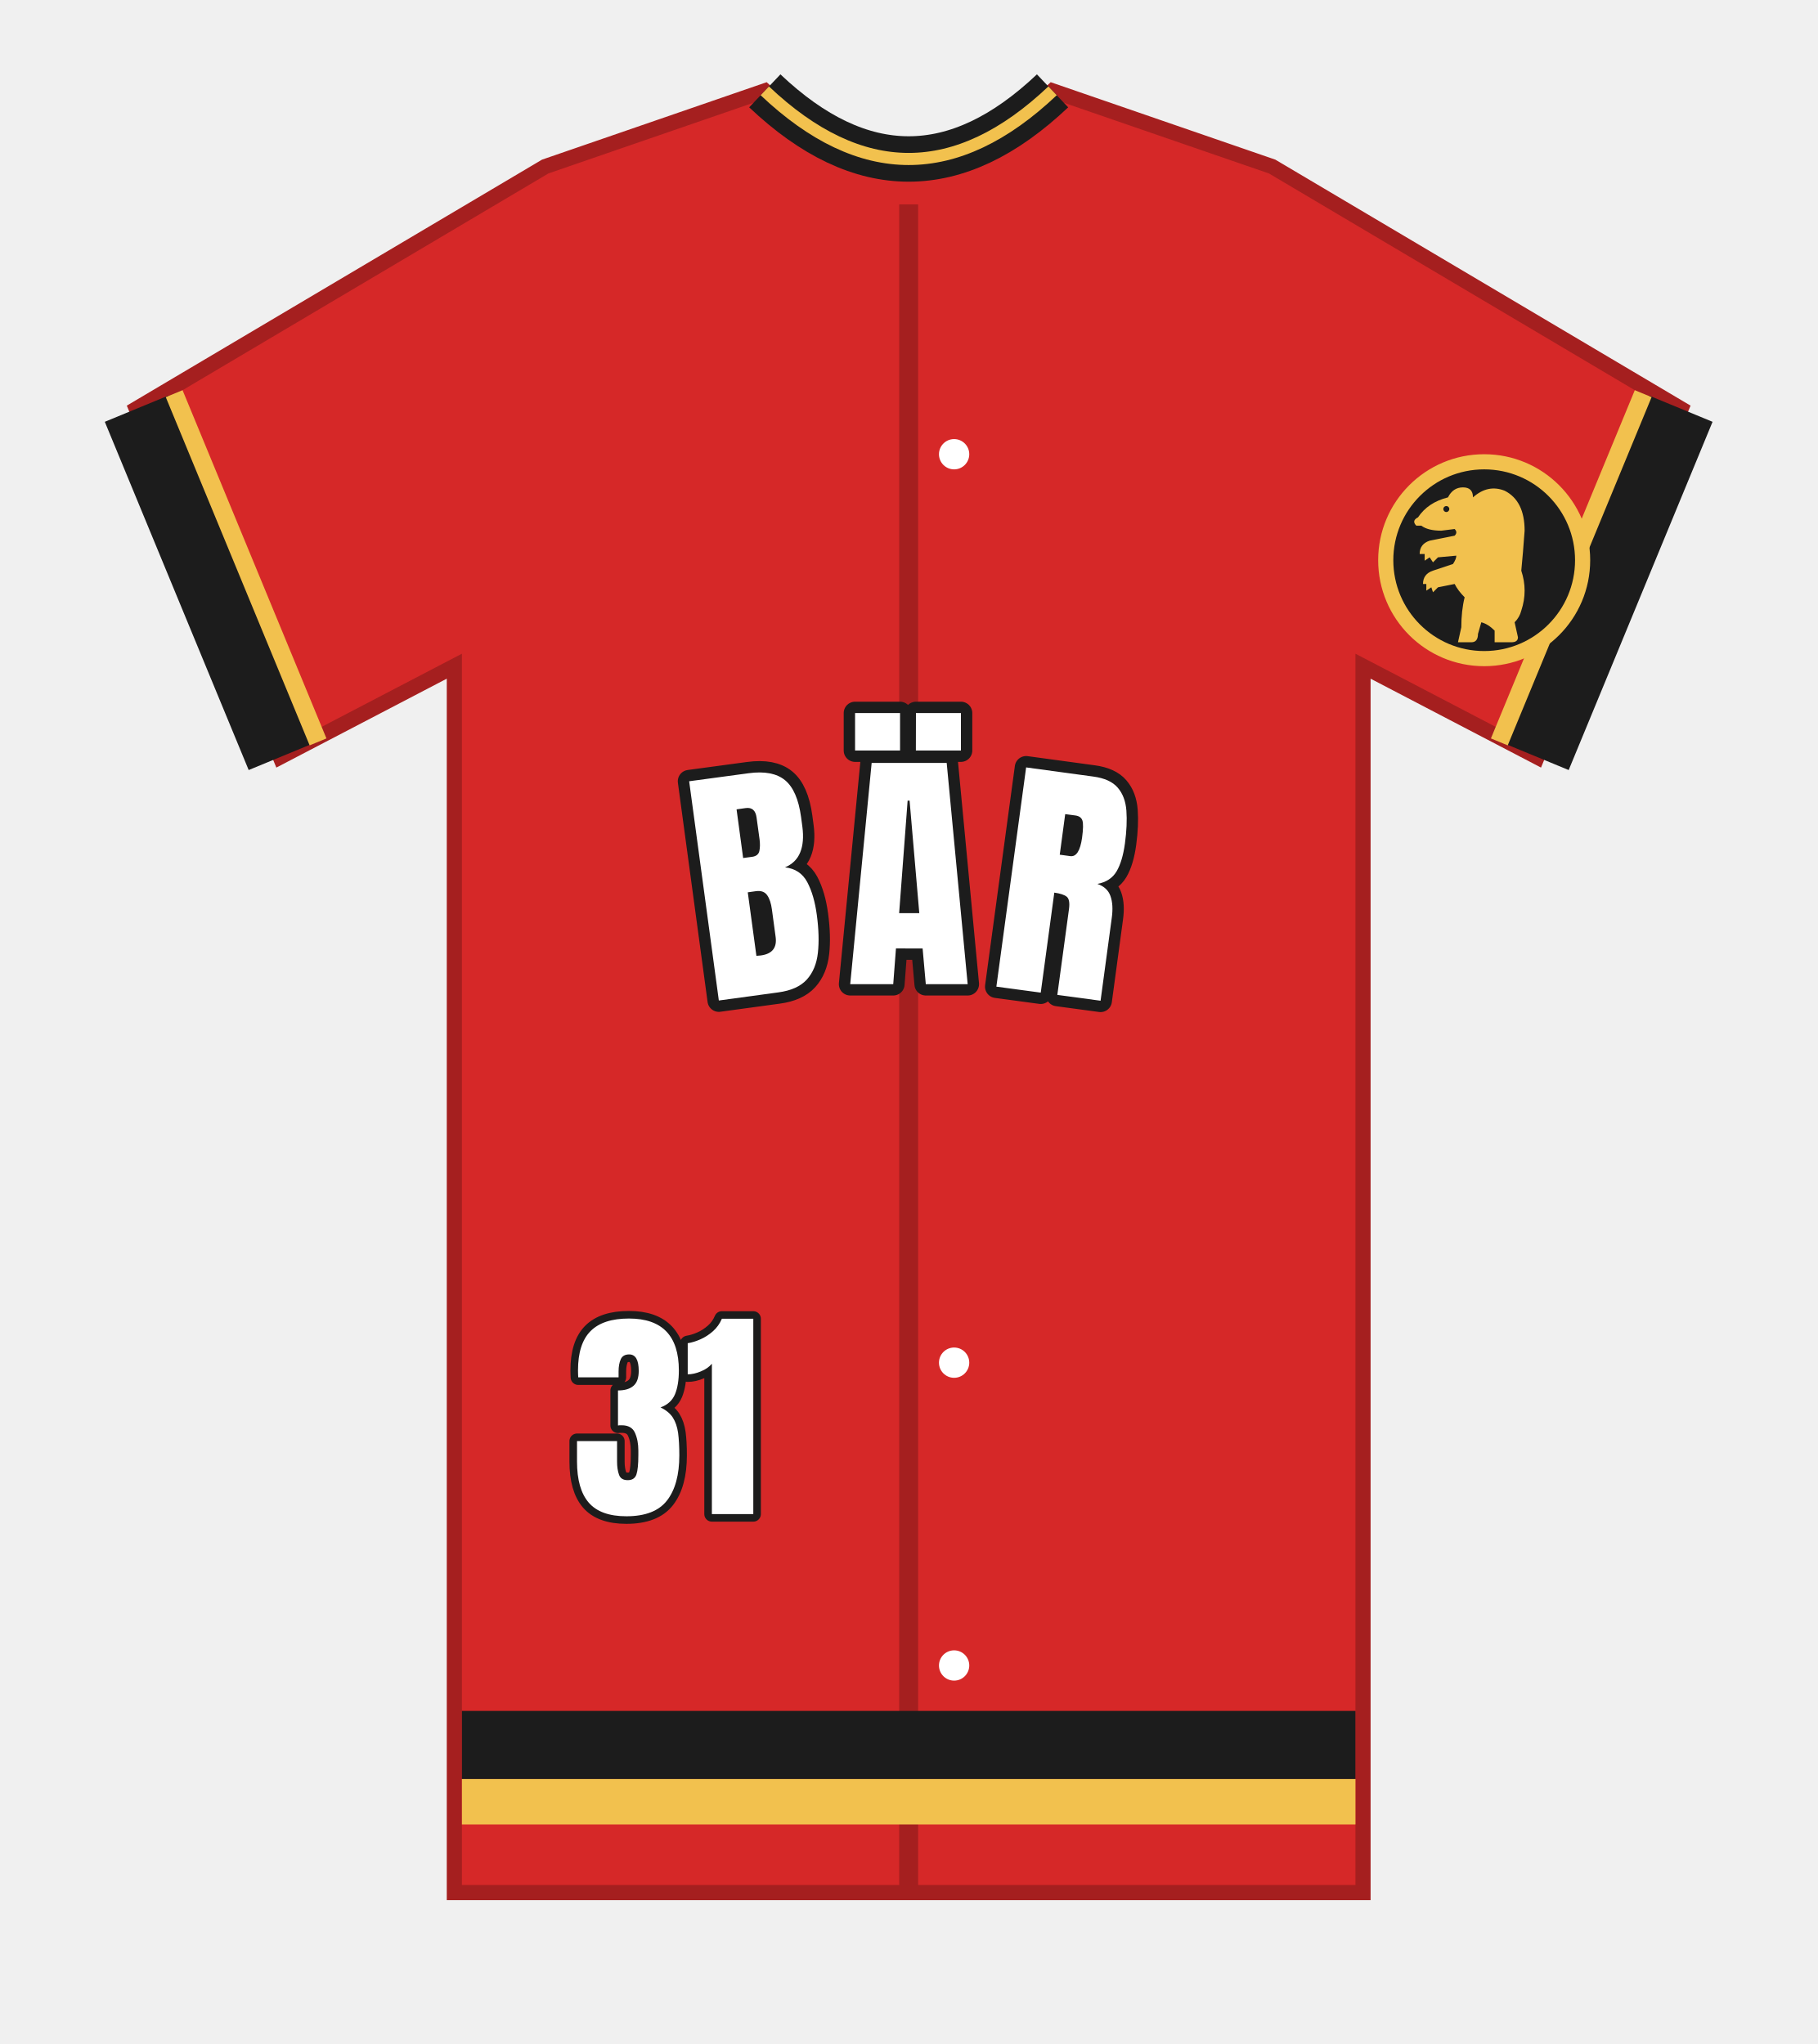
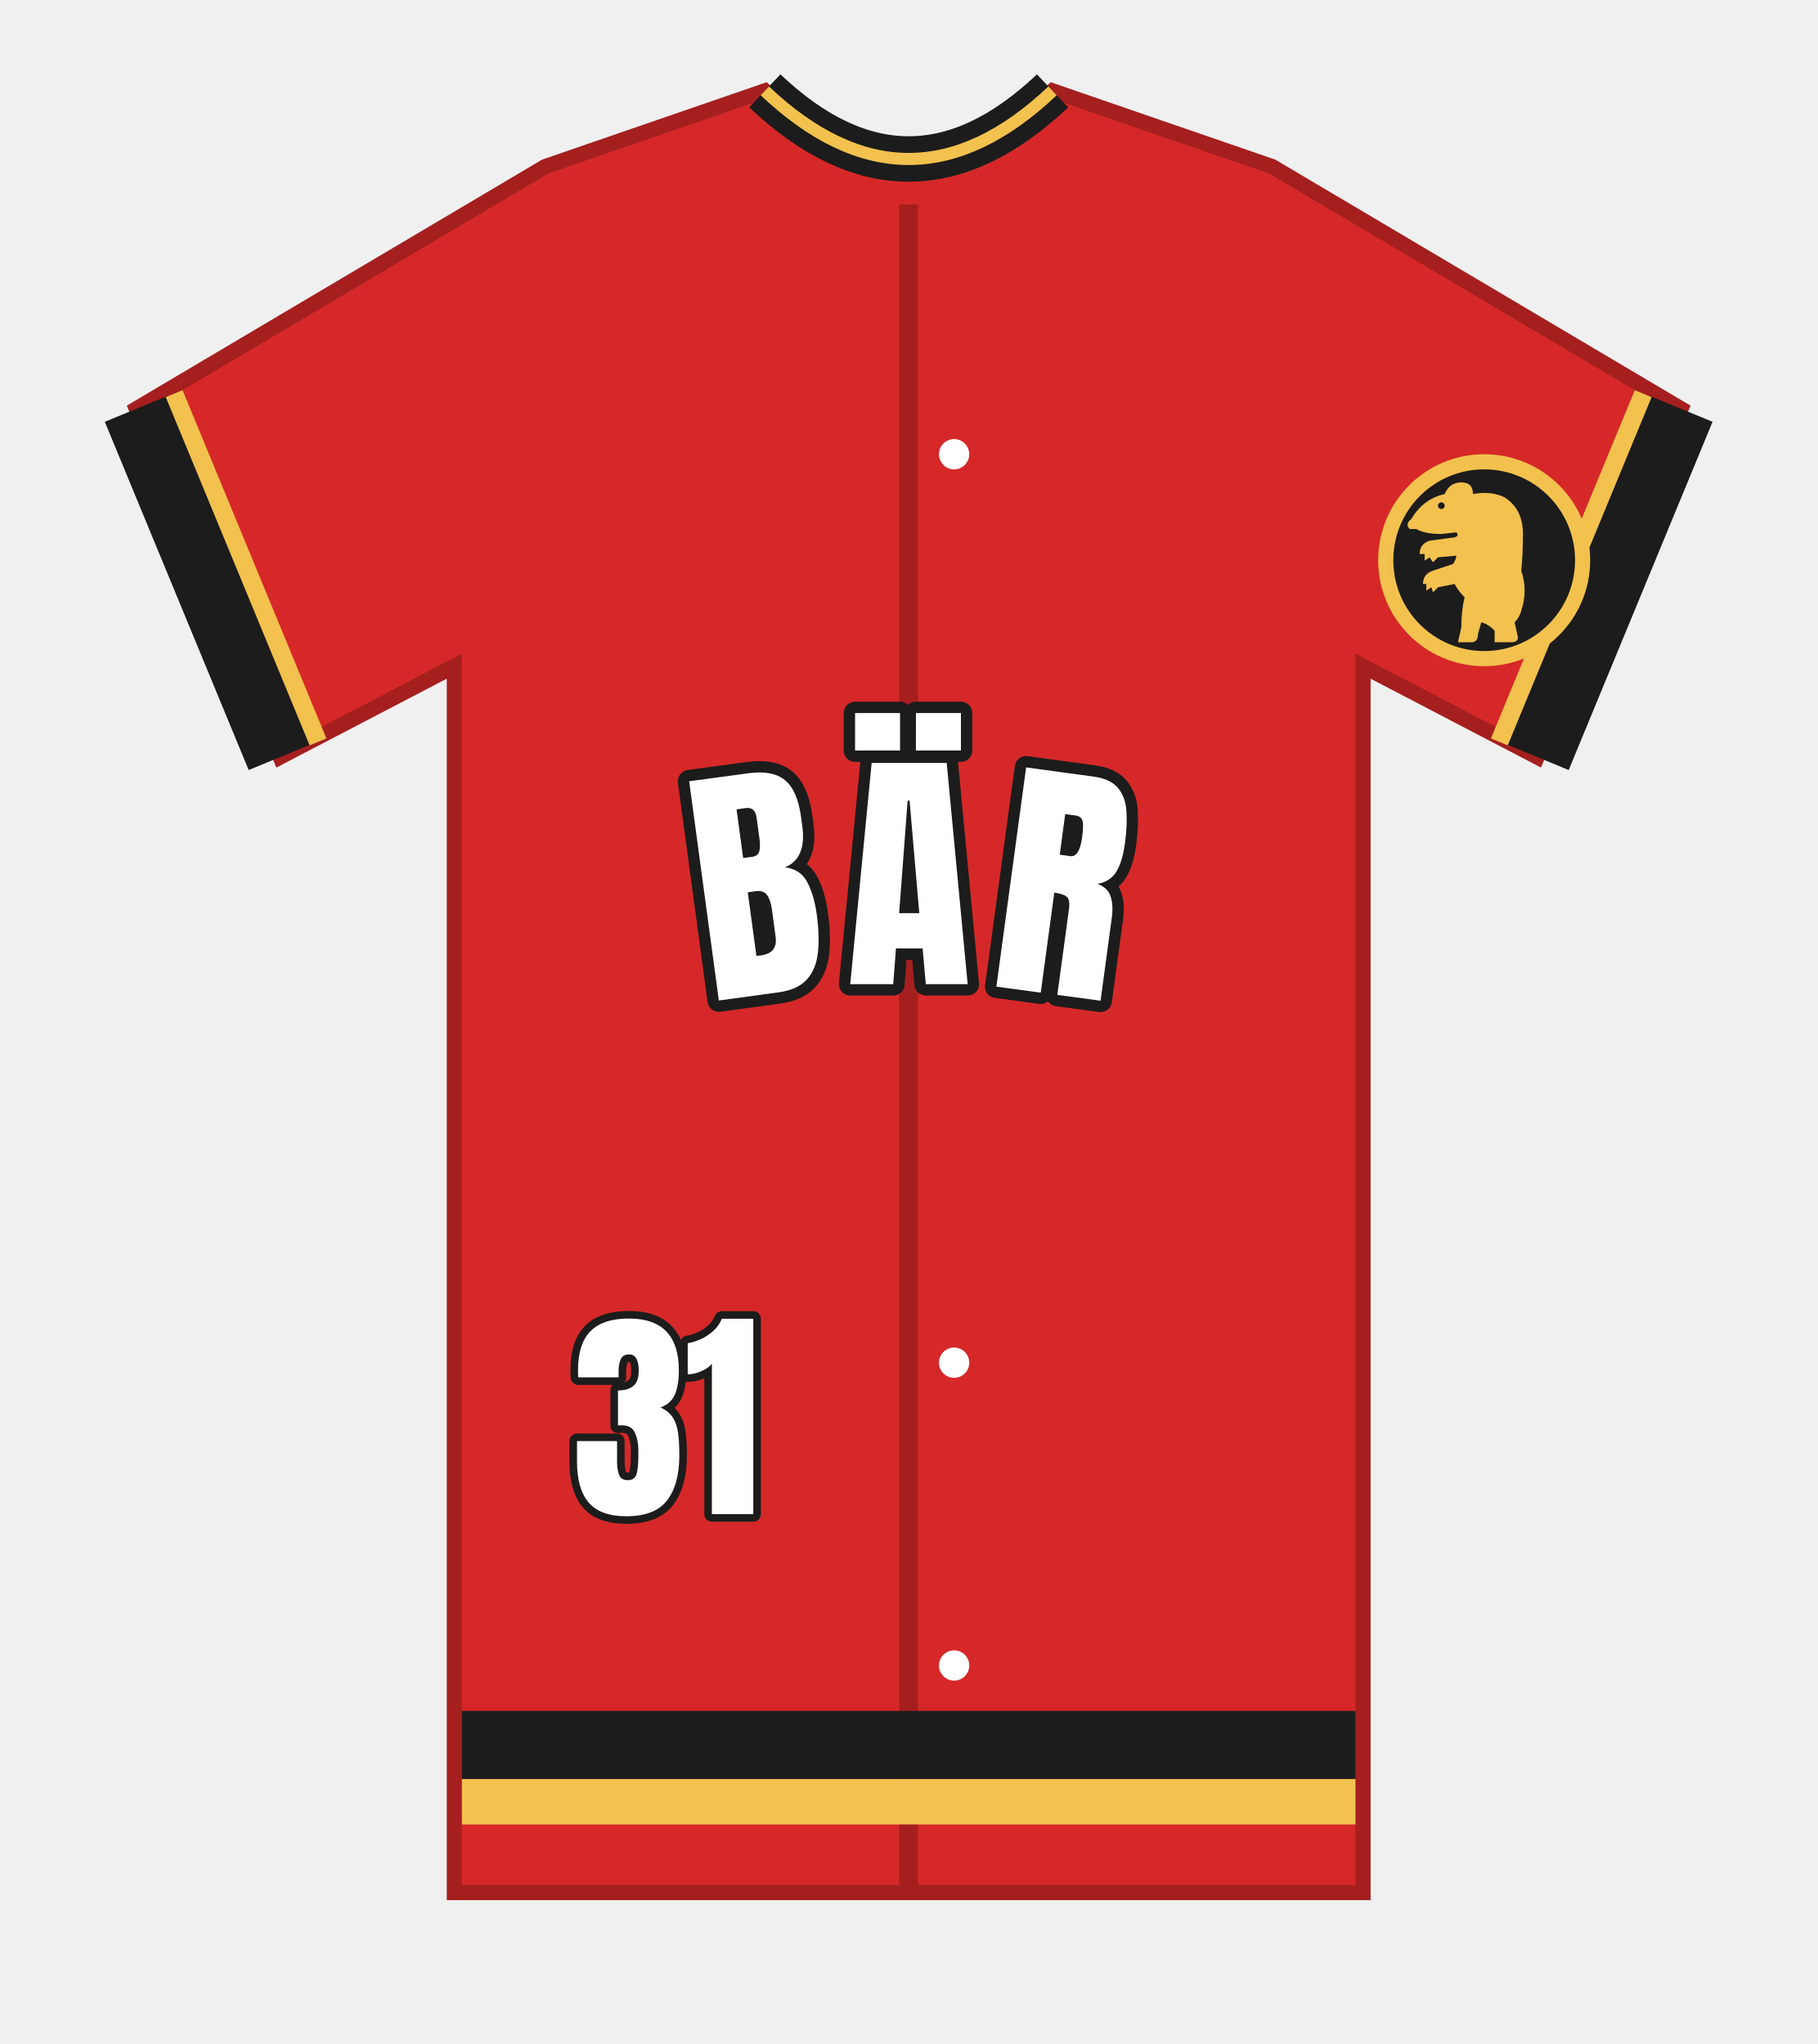
<svg xmlns="http://www.w3.org/2000/svg" viewBox="0 0 240 270" width="240" height="270" role="img" aria-label="Berlin jersey alternate">
  <defs>
    <path id="jersey" d="M72 22 L101 12 Q120 30 139 12 L168 22 L222 54 L203 100 L180 88 L180 250 L60 250 L60 88 L37 100 L18 54 Z" />
-     <path id="bear" d="M8 22 Q14 13 26 10 Q29 4 35 4 Q41 4 41 10 Q50 2 60 6 Q72 12 72 30 Q71 44 70 54 Q74 66 70 78 Q69 82 66 85 L68 94 Q68 97 64 97 L54 97 L54 90 Q50 86 46 85 L44 92 Q44 97 40 97 L32 97 L34 88 Q34 78 36 70 Q32 66 30 62 L20 64 L17 67 L16 64 L13 66 L13 62 L11 62 Q11 56 17 54 L29 50 Q31 47 31 45 L20 46 L17 49 L15 46 L12 48 L12 44 L9 44 Q9 38 15 36 L30 33 Q32 31 30 29 L22 30 Q14 30 10 27 L7 27 Q4 24 8 22 Z" />
+     <path id="bear" d="M4 23 Q11 11 24 8 Q27 1 34 1 Q41 1 41 8 Q52 6 60 10 Q71 17 71 32 Q71 44 70 54 Q74 66 70 78 Q69 82 66 85 L68 94 Q68 97 64 97 L54 97 L54 90 Q50 86 46 85 L44 92 Q44 97 40 97 L32 97 L34 88 Q34 78 36 70 Q32 66 30 62 L20 64 L17 67 L16 64 L13 66 L13 62 L11 62 Q11 56 17 54 L29 50 Q31 47 31 45 L20 46 L17 49 L15 46 L12 48 L12 44 L9 44 Q9 38 15 36 L30 34 Q33 33 31 31 L22 32 Q12 32 7 29 L3 29 Q0 26 4 23 Z" />
  </defs>
  <use href="#jersey" fill="#D62828" stroke="#A51F1F" stroke-width="2" />
  <path d="M101 12 Q120 30 139 12" fill="none" stroke="#1C1C1C" stroke-width="6" />
  <path d="M101 12 Q120 30 139 12" fill="none" stroke="#F2C14E" stroke-width="1.6" />
  <path d="M120 27 V250" stroke="#A51F1F" stroke-width="2.5" />
  <g fill="#FFFFFF">
    <circle cx="126" cy="60" r="2" />
    <circle cx="126" cy="180" r="2" />
    <circle cx="126" cy="220" r="2" />
  </g>
  <path d="M37 100 L18 54" stroke="#1C1C1C" stroke-width="9" />
  <path d="M203 100 L222 54" stroke="#1C1C1C" stroke-width="9" />
  <path d="M42 98 L23 52" stroke="#F2C14E" stroke-width="2.4" />
  <path d="M198 98 L217 52" stroke="#F2C14E" stroke-width="2.4" />
  <rect x="61" y="226" width="118" height="9" fill="#1C1C1C" />
  <rect x="61" y="235" width="118" height="6" fill="#F2C14E" />
  <path d="M94.93 132.16 91.01 103.2 98.85 102.14Q102.01 101.71 103.66 103.05Q105.31 104.4 105.79 107.93L105.96 109.2Q106.23 111.24 105.67 112.61Q105.11 113.97 103.67 114.57Q105.69 114.8 106.61 116.53Q107.52 118.25 107.87 120.87Q108.25 123.68 108.01 125.86Q107.77 128.04 106.55 129.39Q105.32 130.75 102.77 131.09ZM98.14 113.34 99.33 113.18Q100.13 113.07 100.28 112.42Q100.42 111.76 100.31 110.89L99.91 107.98Q99.72 106.58 98.49 106.74L97.27 106.91ZM100.47 126.21Q102.72 125.91 102.43 123.77L101.94 120.15Q101.78 118.91 101.31 118.25Q100.84 117.58 99.82 117.72L98.75 117.87L99.89 126.26Q100.26 126.24 100.47 126.21Z M112.28 130 115.11 100.78 125.02 100.78 127.79 130 122.26 130 121.84 125.29 118.32 125.28 117.96 130ZM118.74 120.62 121.4 120.62 120.12 105.76 119.86 105.76ZM120.95 99.14 120.96 94.19 126.9 94.19 126.9 99.14ZM112.92 99.14 112.92 94.19 118.86 94.19 118.86 99.14Z M131.58 130.33 135.51 101.37 144.39 102.58Q146.61 102.88 147.61 104.05Q148.61 105.21 148.75 107.08Q148.89 108.95 148.56 111.4Q148.24 113.77 147.45 115.11Q146.65 116.44 144.92 116.76Q146.25 117.22 146.65 118.37Q147.06 119.53 146.82 121.24L145.34 132.19L139.63 131.42L141.17 120.08Q141.34 118.82 140.86 118.44Q140.38 118.07 139.23 117.91L137.44 131.12ZM139.95 112.9 141.34 113.09Q142.54 113.25 142.9 110.64Q143.13 108.94 142.94 108.38Q142.75 107.82 142.02 107.72L140.67 107.54Z" fill="#FFFFFF" stroke="#1C1C1C" stroke-width="3" stroke-linejoin="round" paint-order="stroke" />
  <path d="M82.72 200.29Q79.31 200.29 77.75 198.49Q76.2 196.69 76.2 193.06V190.36H81.49V193.07Q81.49 194.1 81.75 194.81Q82 195.52 82.9 195.52Q83.8 195.52 84.05 194.75Q84.3 193.98 84.3 192.24V191.59Q84.3 190.26 83.85 189.26Q83.41 188.27 82.1 188.27Q81.94 188.27 81.82 188.27Q81.69 188.28 81.61 188.3V183.67Q82.94 183.67 83.64 183.07Q84.35 182.48 84.35 181.09Q84.35 178.91 83.09 178.91Q82.27 178.91 81.98 179.54Q81.69 180.18 81.69 181.16V181.94H76.36Q76.35 181.76 76.34 181.51Q76.33 181.26 76.33 181.03Q76.33 177.49 77.99 175.83Q79.64 174.17 83.06 174.17Q89.65 174.17 89.65 181.03Q89.65 182.93 89.14 184.17Q88.62 185.41 87.23 185.91Q88.33 186.44 88.86 187.26Q89.38 188.08 89.55 189.29Q89.71 190.51 89.71 192.24Q89.71 196.1 88.09 198.2Q86.47 200.29 82.72 200.29Z M94.01 200V180.14Q93.49 180.77 92.56 181.15Q91.64 181.54 90.82 181.54V177.43Q91.6 177.31 92.49 176.92Q93.38 176.53 94.15 175.85Q94.92 175.17 95.33 174.2H99.48V200Z" fill="#FFFFFF" stroke="#1C1C1C" stroke-width="2" stroke-linejoin="round" paint-order="stroke" />
  <g transform="translate(196 74)">
    <circle r="13" fill="#1C1C1C" stroke="#F2C14E" stroke-width="2" />
    <g transform="translate(-10.5 -10.5) scale(0.22)">
      <use href="#bear" fill="#F2C14E" />
-       <circle cx="25" cy="17" r="1.8" fill="#1C1C1C" />
+       <circle cx="22" cy="15" r="2" fill="#1C1C1C" />
    </g>
  </g>
</svg>
